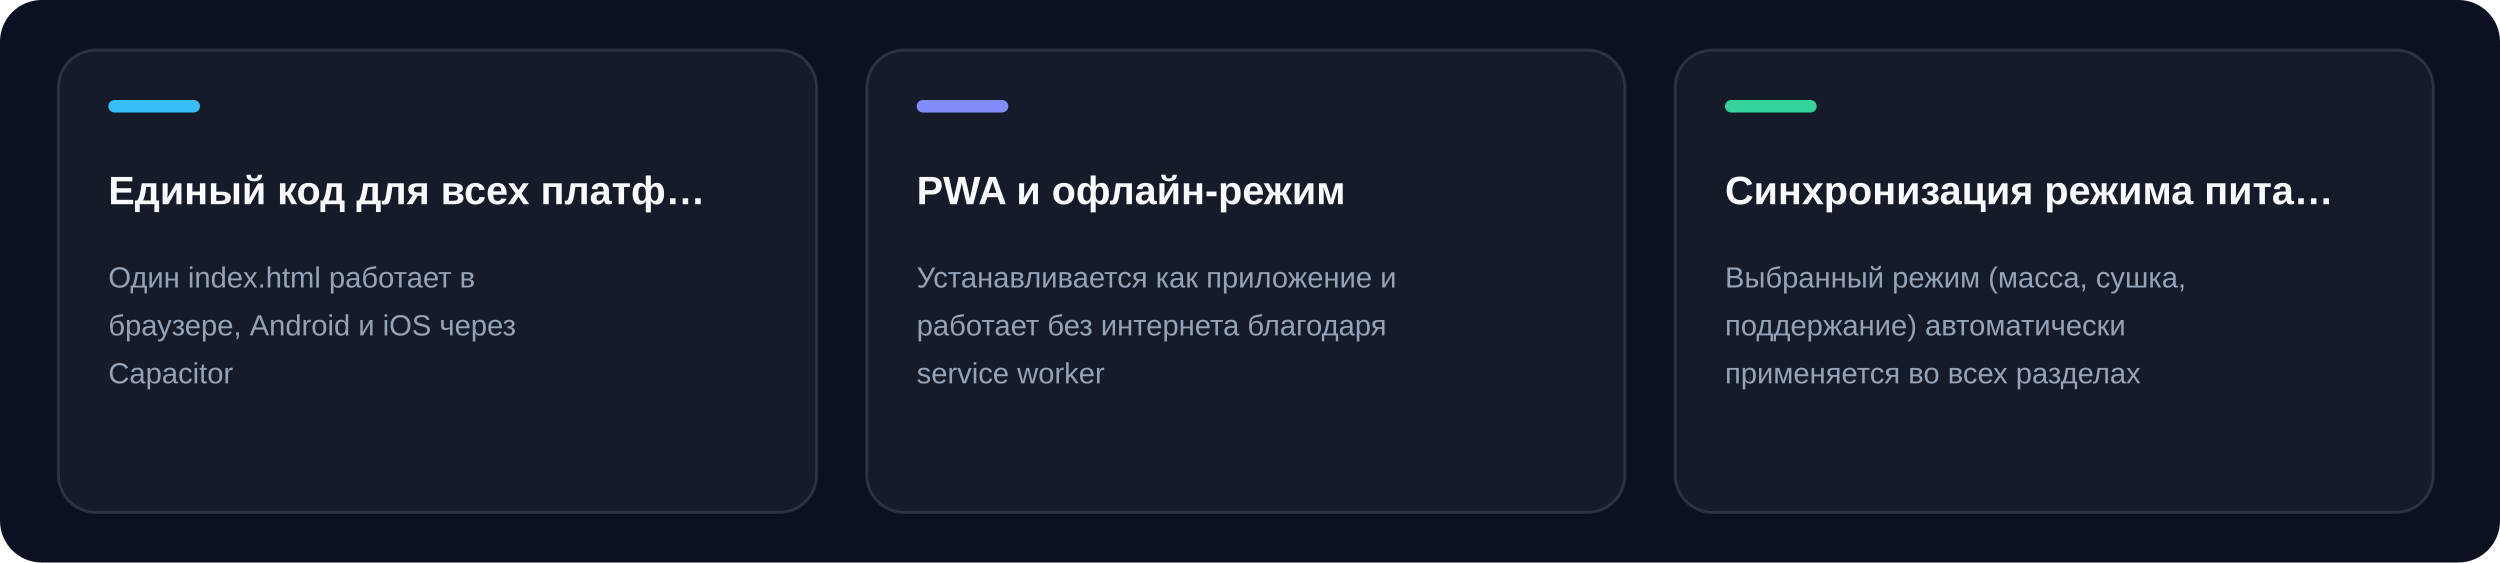
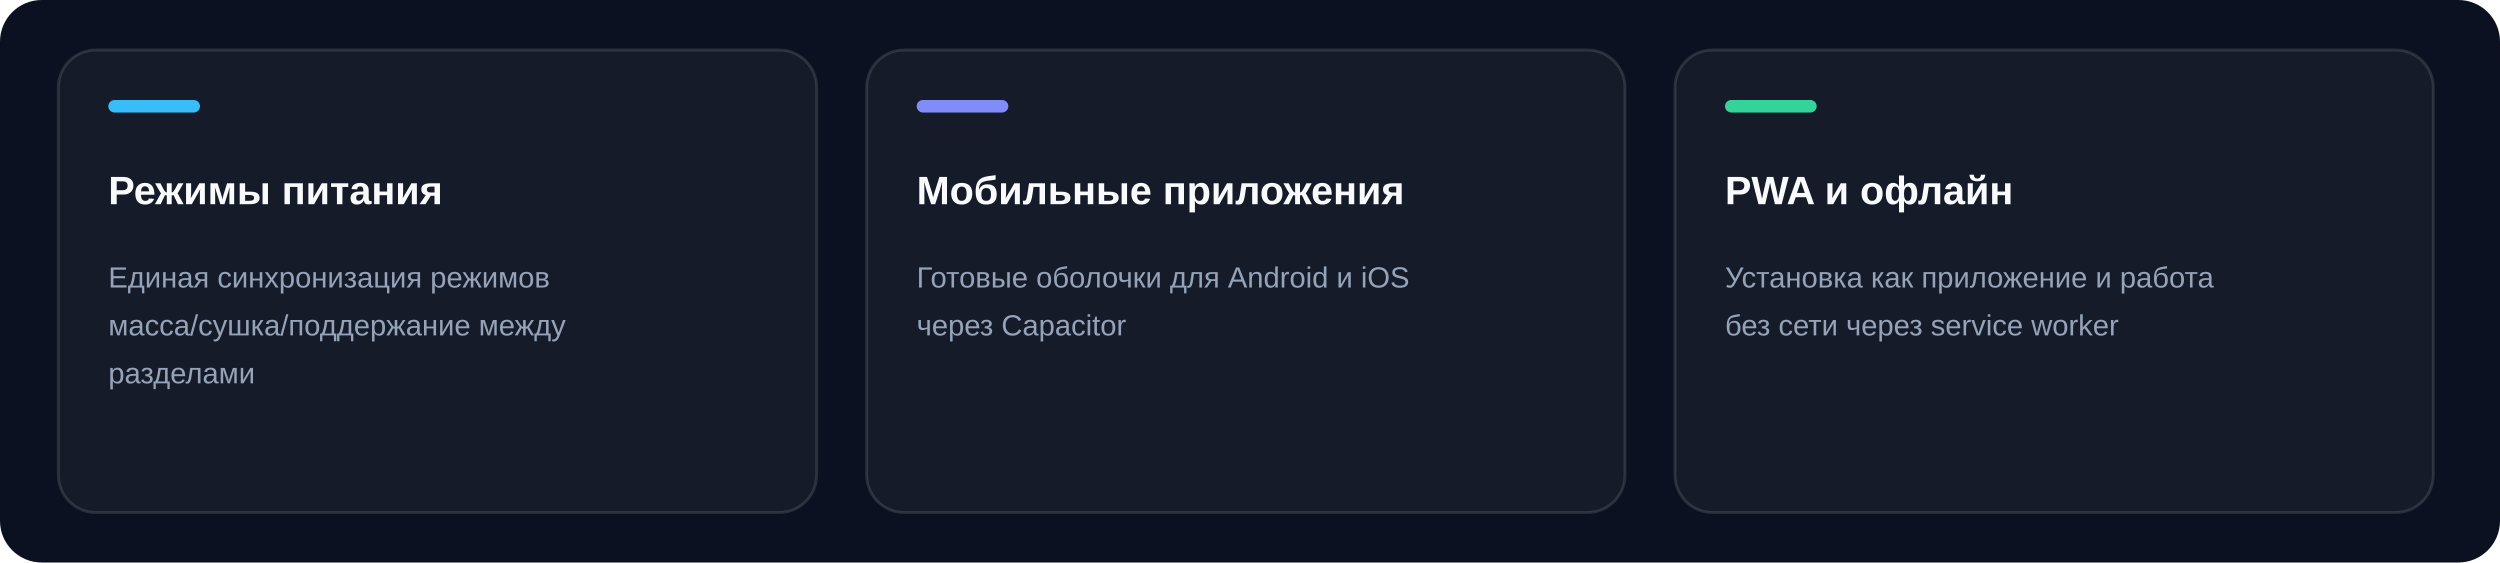
<svg xmlns="http://www.w3.org/2000/svg" width="1200" height="270" viewBox="0 0 1200 270">
  <defs>
    <clipPath id="cardClip0">
      <rect x="16" y="16" width="332" height="190" rx="10" />
    </clipPath>
    <clipPath id="cardClip1">
      <rect x="16" y="16" width="332" height="190" rx="10" />
    </clipPath>
    <clipPath id="cardClip2">
      <rect x="16" y="16" width="332" height="190" rx="10" />
    </clipPath>
  </defs>
  <rect width="1200" height="270" rx="20" fill="#0b1120" />
  <g transform="translate(28, 24)">
    <rect width="364" height="222" rx="18" fill="rgba(255,255,255,0.045)" stroke="rgba(255,255,255,0.12)" stroke-width="1.4" />
    <g clip-path="url(#cardClip0)">
      <rect x="24" y="24" width="44" height="6" rx="3" fill="#38bdf8" />
-       <text x="24" y="74" fill="#f8fafc" font-family="Segoe UI, Arial, sans-serif" font-size="19" font-weight="700">Единый код для всех платф…</text>
-       <text x="24" y="114" fill="#94a3b8" font-family="Segoe UI, Arial, sans-serif" font-size="14">Один index.html работает в</text>
-       <text x="24" y="137" fill="#94a3b8" font-family="Segoe UI, Arial, sans-serif" font-size="14">браузере, Android и iOS через</text>
-       <text x="24" y="160" fill="#94a3b8" font-family="Segoe UI, Arial, sans-serif" font-size="14">Capacitor</text>
+       <text x="24" y="74" fill="#f8fafc" font-family="Segoe UI, Arial, sans-serif" font-size="19" font-weight="700">Режимы питания</text>
+       <text x="24" y="114" fill="#94a3b8" font-family="Segoe UI, Arial, sans-serif" font-size="14">Единая синхронизация режимов</text>
+       <text x="24" y="137" fill="#94a3b8" font-family="Segoe UI, Arial, sans-serif" font-size="14">масса/сушка/поддержание между</text>
+       <text x="24" y="160" fill="#94a3b8" font-family="Segoe UI, Arial, sans-serif" font-size="14">разделами</text>
    </g>
  </g>
  <g transform="translate(416, 24)">
    <rect width="364" height="222" rx="18" fill="rgba(255,255,255,0.045)" stroke="rgba(255,255,255,0.12)" stroke-width="1.4" />
    <g clip-path="url(#cardClip1)">
      <rect x="24" y="24" width="44" height="6" rx="3" fill="#818cf8" />
-       <text x="24" y="74" fill="#f8fafc" font-family="Segoe UI, Arial, sans-serif" font-size="19" font-weight="700">PWA и офлайн-режим</text>
-       <text x="24" y="114" fill="#94a3b8" font-family="Segoe UI, Arial, sans-serif" font-size="14">Устанавливается как приложение и</text>
-       <text x="24" y="137" fill="#94a3b8" font-family="Segoe UI, Arial, sans-serif" font-size="14">работает без интернета благодаря</text>
-       <text x="24" y="160" fill="#94a3b8" font-family="Segoe UI, Arial, sans-serif" font-size="14">service worker</text>
+       <text x="24" y="74" fill="#f8fafc" font-family="Segoe UI, Arial, sans-serif" font-size="19" font-weight="700">Мобильные приложения</text>
+       <text x="24" y="114" fill="#94a3b8" font-family="Segoe UI, Arial, sans-serif" font-size="14">Готовые оболочки для Android и iOS</text>
+       <text x="24" y="137" fill="#94a3b8" font-family="Segoe UI, Arial, sans-serif" font-size="14">через Capacitor</text>
    </g>
  </g>
  <g transform="translate(804, 24)">
    <rect width="364" height="222" rx="18" fill="rgba(255,255,255,0.045)" stroke="rgba(255,255,255,0.12)" stroke-width="1.4" />
    <g clip-path="url(#cardClip2)">
      <rect x="24" y="24" width="44" height="6" rx="3" fill="#34d399" />
-       <text x="24" y="74" fill="#f8fafc" font-family="Segoe UI, Arial, sans-serif" font-size="19" font-weight="700">Синхронизация режима пита…</text>
-       <text x="24" y="114" fill="#94a3b8" font-family="Segoe UI, Arial, sans-serif" font-size="14">Выбранный режим (масса, сушка,</text>
-       <text x="24" y="137" fill="#94a3b8" font-family="Segoe UI, Arial, sans-serif" font-size="14">поддержание) автоматически</text>
-       <text x="24" y="160" fill="#94a3b8" font-family="Segoe UI, Arial, sans-serif" font-size="14">применяется во всех разделах</text>
+       <text x="24" y="74" fill="#f8fafc" font-family="Segoe UI, Arial, sans-serif" font-size="19" font-weight="700">PWA и офлайн</text>
+       <text x="24" y="114" fill="#94a3b8" font-family="Segoe UI, Arial, sans-serif" font-size="14">Установка как приложение и работа</text>
+       <text x="24" y="137" fill="#94a3b8" font-family="Segoe UI, Arial, sans-serif" font-size="14">без сети через service worker</text>
    </g>
  </g>
</svg>
